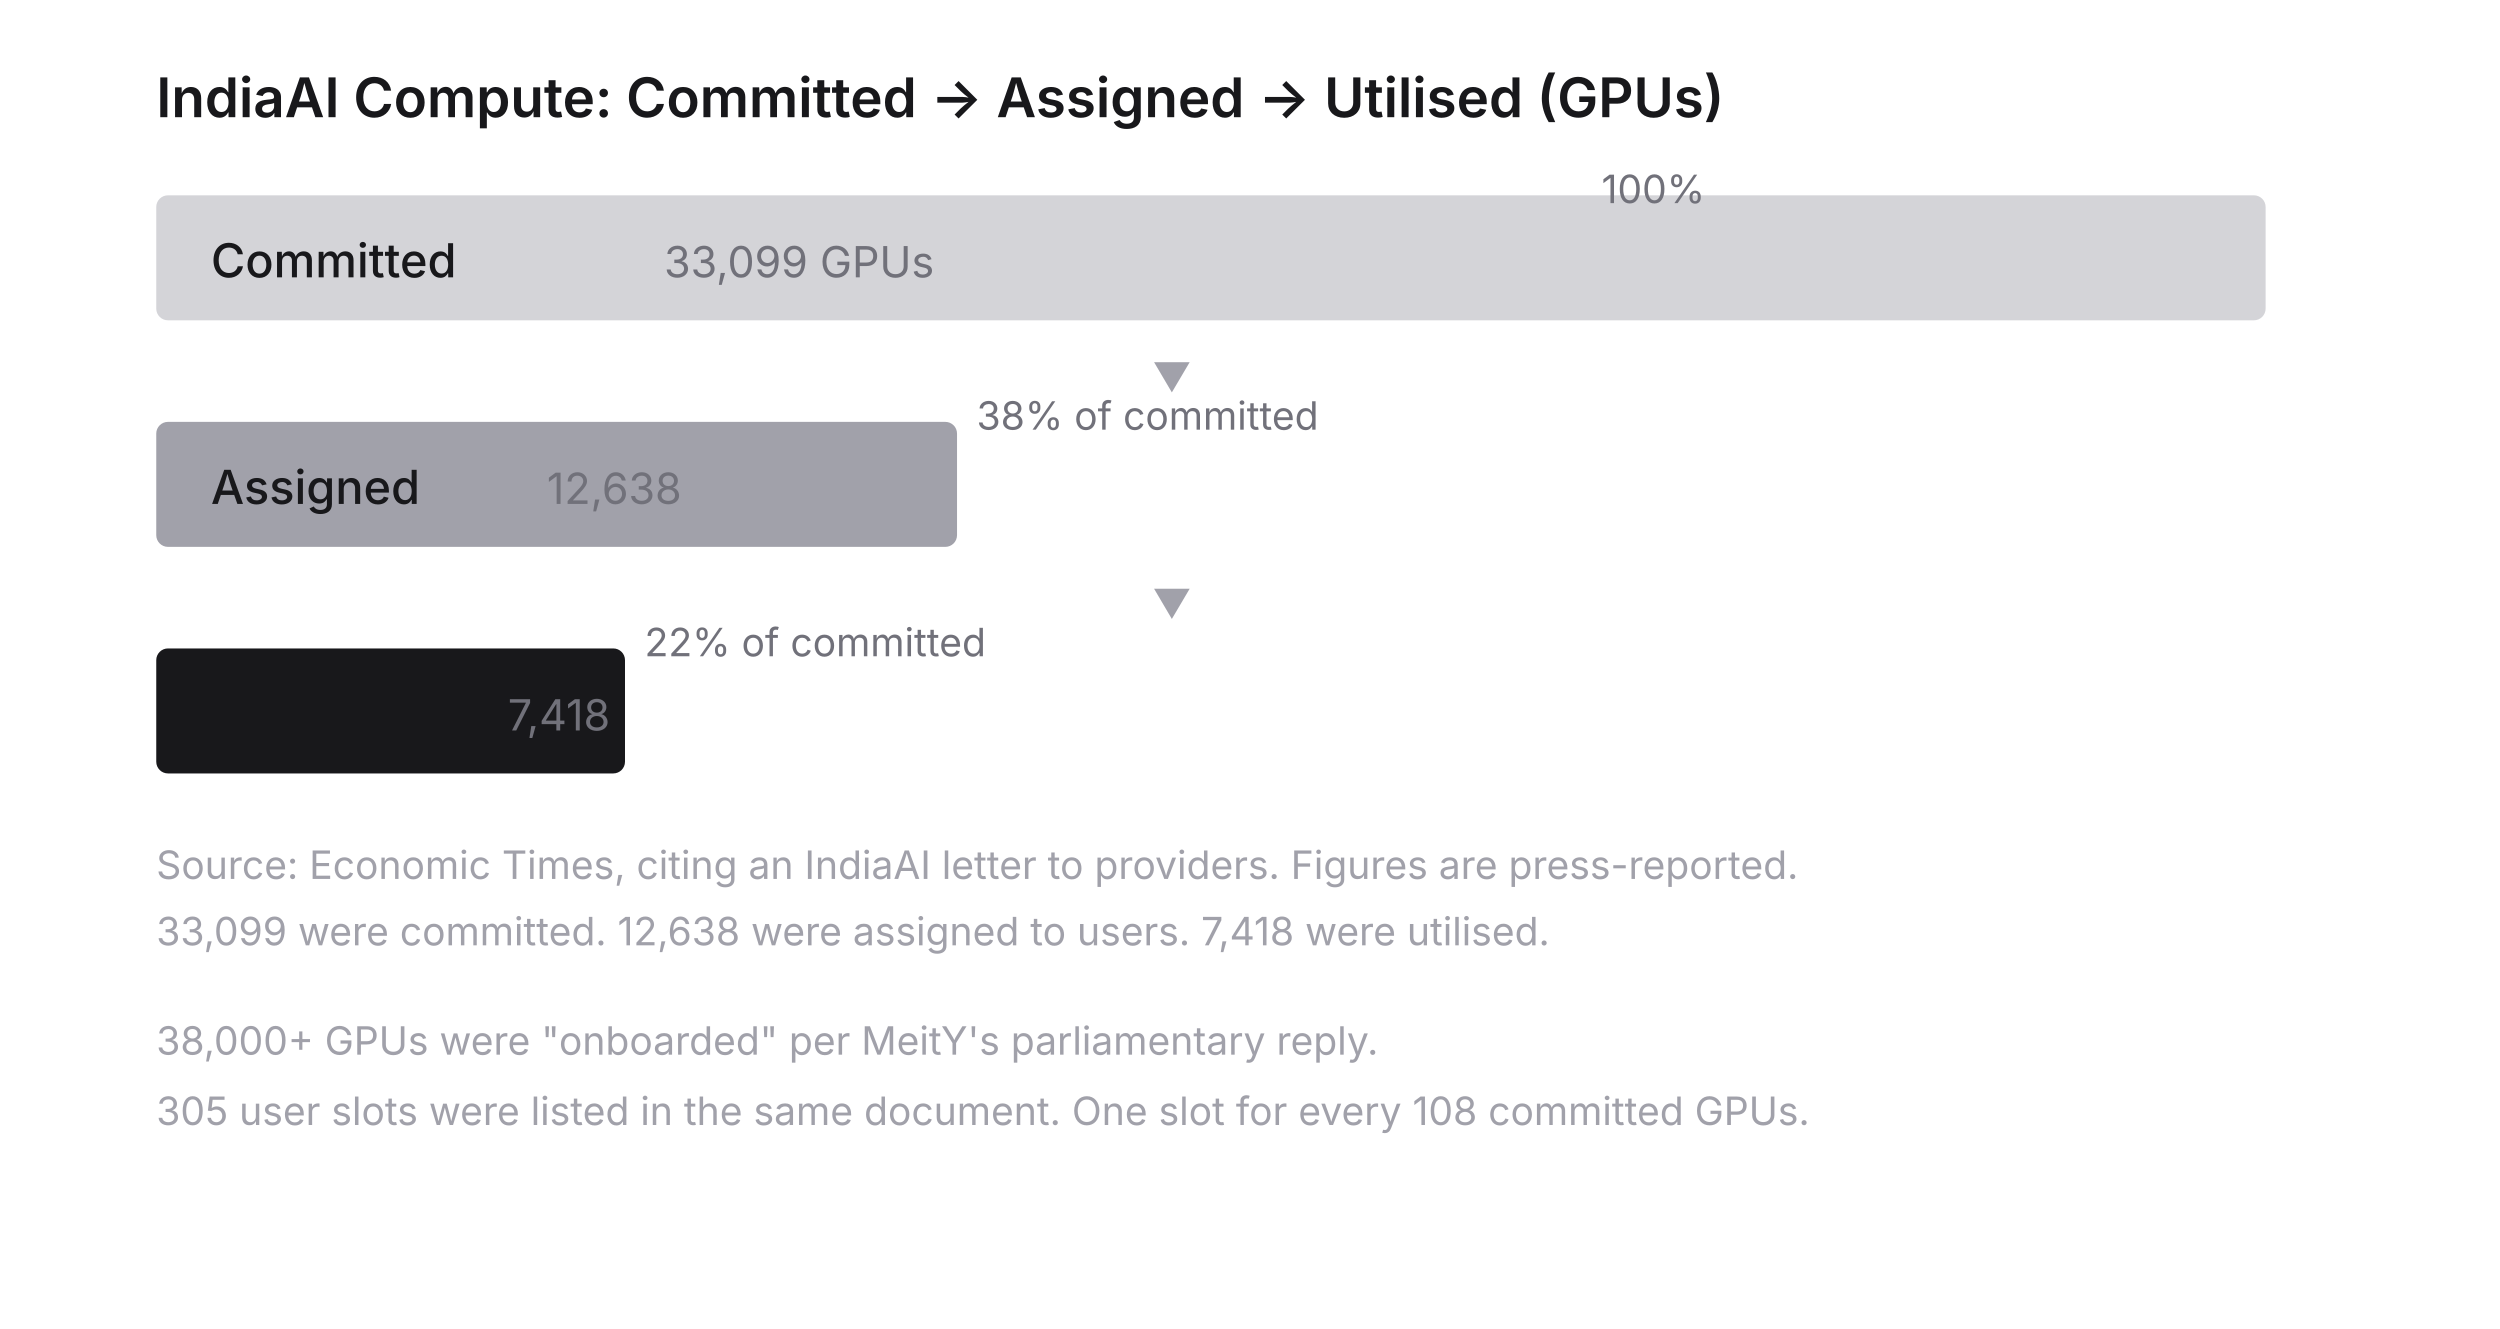
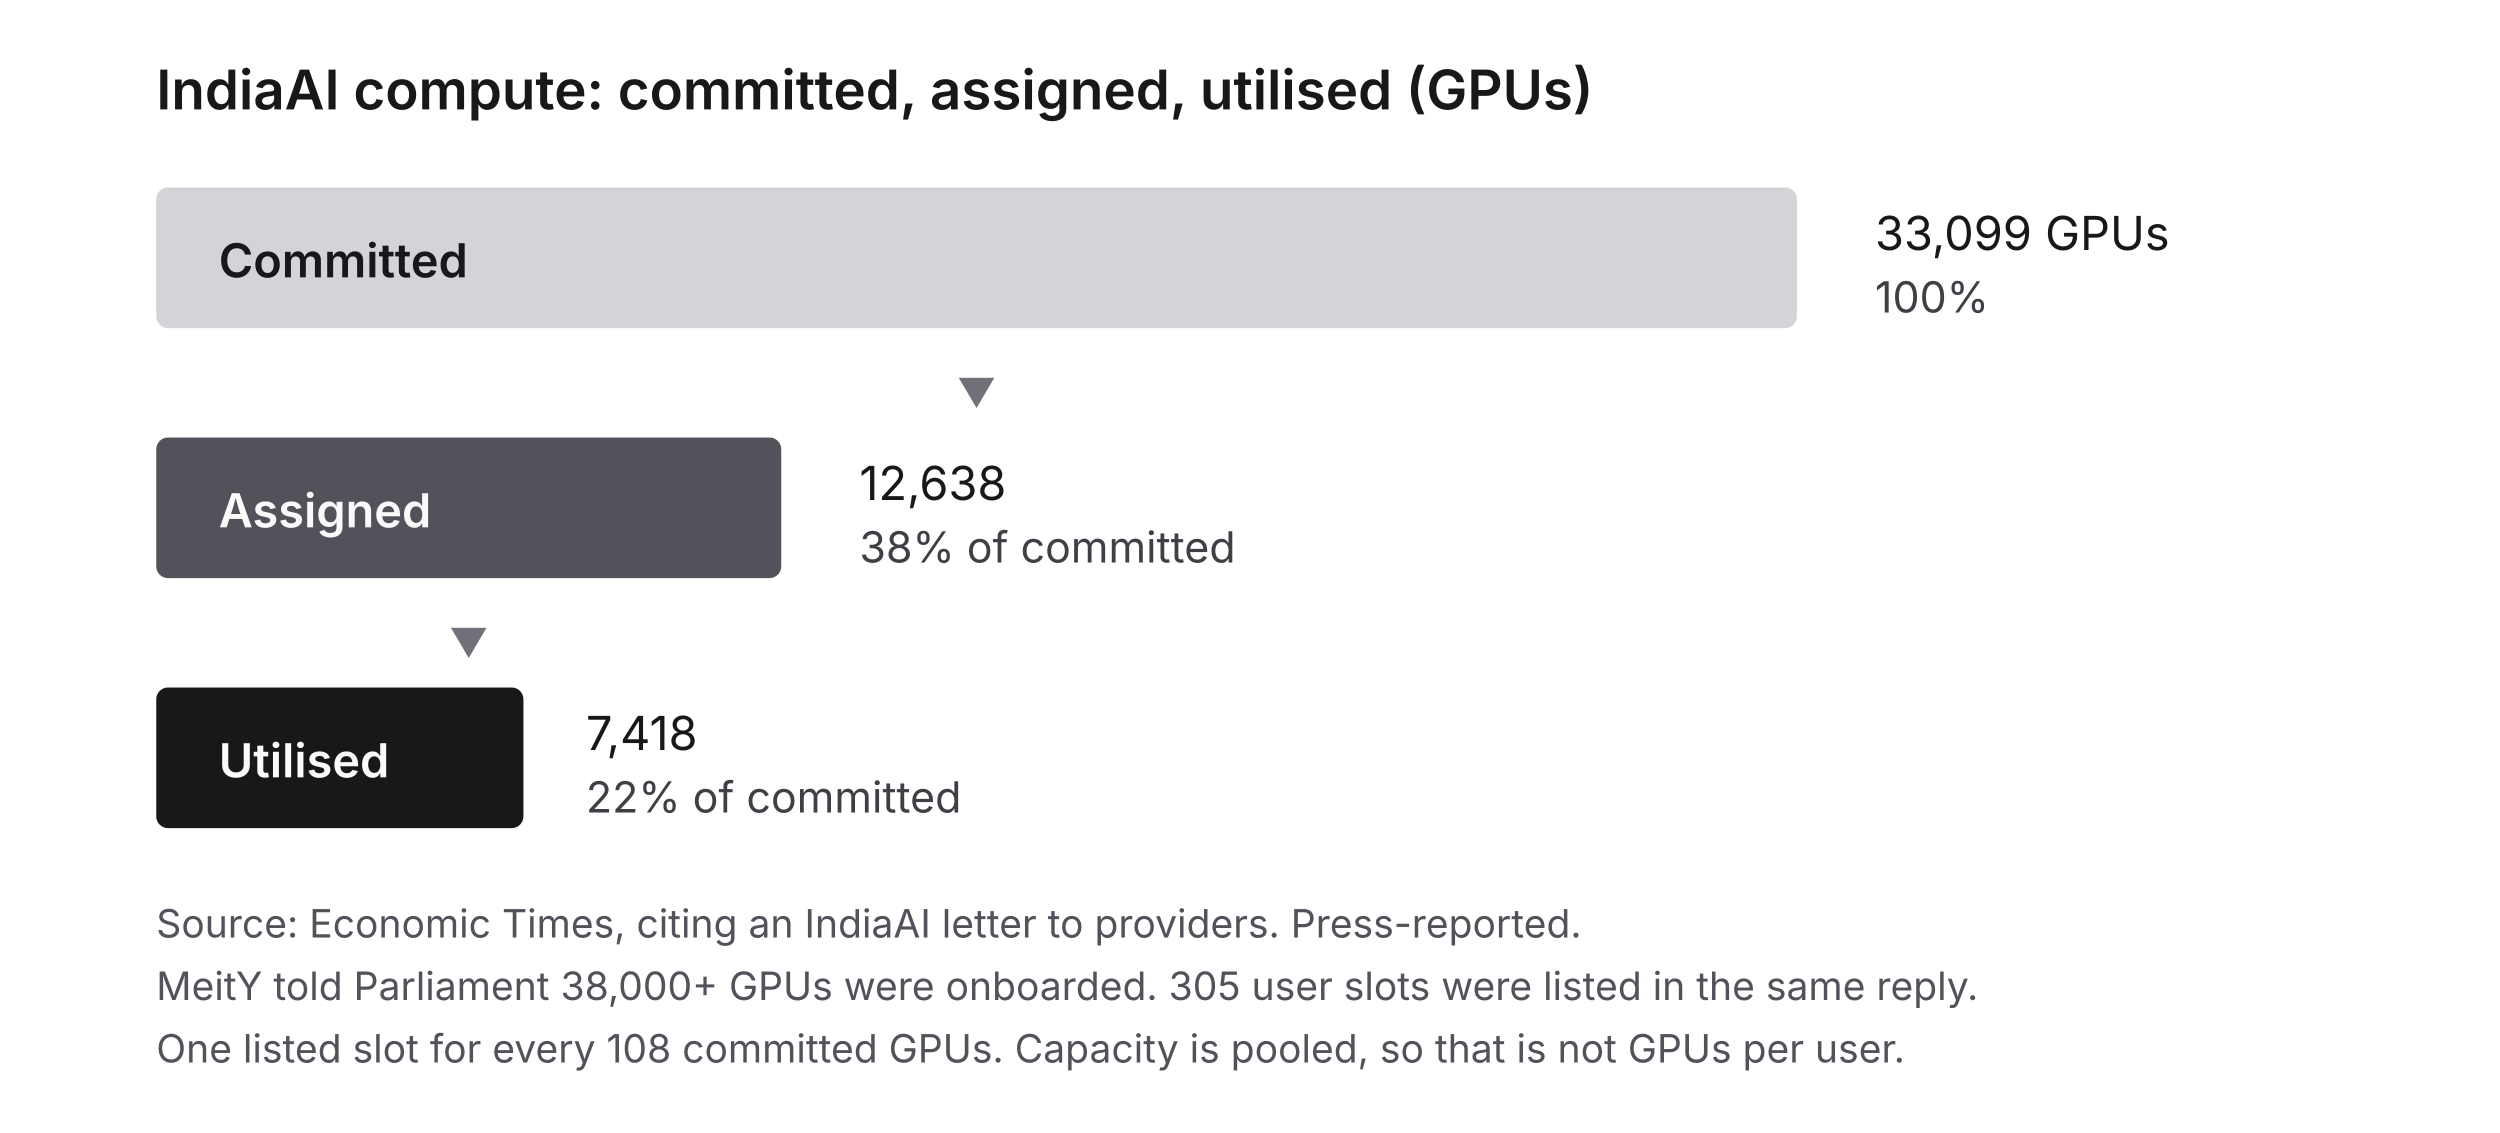
- <svg xmlns="http://www.w3.org/2000/svg" viewBox="0 0 640 340" width="640" height="340">
+ <svg xmlns="http://www.w3.org/2000/svg" viewBox="0 0 640 290" width="640" height="290">
  <style>
    text { font-family: Inter, system-ui, sans-serif; }
    .title { font-size: 14px; font-weight: 600; fill: #18181b; }
-     .label { font-size: 12px; fill: #18181b; font-weight: 500; }
-     .value { font-size: 11px; fill: #71717a; }
-     .pct { font-size: 10px; fill: #a1a1aa; }
-     .note { font-size: 10px; fill: #a1a1aa; }
-     .marker { font-size: 10px; fill: #71717a; }
+     .onbar { font-size: 12px; font-weight: 600; }
+     .count { font-size: 12px; fill: #18181b; }
+     .share { font-size: 11px; fill: #3f3f46; }
+     .note { font-size: 10px; fill: #52525b; }
  </style>
-   <text x="40" y="30" class="title">IndiaAI Compute: Committed → Assigned → Utilised (GPUs)</text>
-   <rect x="40" y="50" width="540" height="32" rx="3" fill="#d4d4d8" />
-   <text x="54" y="71" class="label">Committed</text>
-   <text x="170" y="71" class="value">33,099 GPUs</text>
-   <text x="410" y="52" class="marker">100%</text>
-   <text x="300" y="100" text-anchor="middle" class="pct">▼</text>
-   <rect x="40" y="108" width="205" height="32" rx="3" fill="#a1a1aa" />
-   <text x="54" y="129" class="label">Assigned</text>
-   <text x="140" y="129" class="value">12,638</text>
-   <text x="250" y="110" class="marker">38% of committed</text>
-   <text x="300" y="158" text-anchor="middle" class="pct">▼</text>
-   <rect x="40" y="166" width="120" height="32" rx="3" fill="#18181b" />
-   <text x="54" y="187" class="label" fill="#fafafa">Utilised</text>
-   <text x="130" y="187" class="value" fill="#fafafa">7,418</text>
-   <text x="165" y="168" class="marker">22% of committed</text>
-   <text x="40" y="225" class="note">Source: Economic Times, citing an IndiaAI letter to providers. Figures are press-reported.</text>
-   <text x="40" y="242" class="note">33,099 were committed. 12,638 were assigned to users. 7,418 were utilised.</text>
-   <text x="40" y="270" class="note">38,000+ GPUs were "onboarded" per MeitY's parliamentary reply.</text>
-   <text x="40" y="288" class="note">305 user slots were listed in the same document. One slot for every 108 committed GPUs.</text>
+   <text x="40" y="28" class="title">IndiaAI compute: committed, assigned, utilised (GPUs)</text>
+   <rect x="40" y="48" width="420" height="36" rx="3" fill="#d4d4d8" />
+   <text x="56" y="71" class="onbar" fill="#18181b">Committed</text>
+   <text x="480" y="64" class="count">33,099 GPUs</text>
+   <text x="480" y="80" class="share">100%</text>
+   <text x="250" y="104" text-anchor="middle" fill="#71717a" font-size="10">▼</text>
+   <rect x="40" y="112" width="160" height="36" rx="3" fill="#52525b" />
+   <text x="56" y="135" class="onbar" fill="#fafafa">Assigned</text>
+   <text x="220" y="128" class="count">12,638</text>
+   <text x="220" y="144" class="share">38% of committed</text>
+   <text x="120" y="168" text-anchor="middle" fill="#71717a" font-size="10">▼</text>
+   <rect x="40" y="176" width="94" height="36" rx="3" fill="#18181b" />
+   <text x="56" y="199" class="onbar" fill="#fafafa">Utilised</text>
+   <text x="150" y="192" class="count">7,418</text>
+   <text x="150" y="208" class="share">22% of committed</text>
+   <text x="40" y="240" class="note">Source: Economic Times, citing an IndiaAI letter to providers. Press-reported.</text>
+   <text x="40" y="256" class="note">MeitY told Parliament 38,000+ GPUs were onboarded. 305 user slots were listed in the same reply.</text>
+   <text x="40" y="272" class="note">One listed slot for every 108 committed GPUs. Capacity is pooled, so that is not GPUs per user.</text>
</svg>
